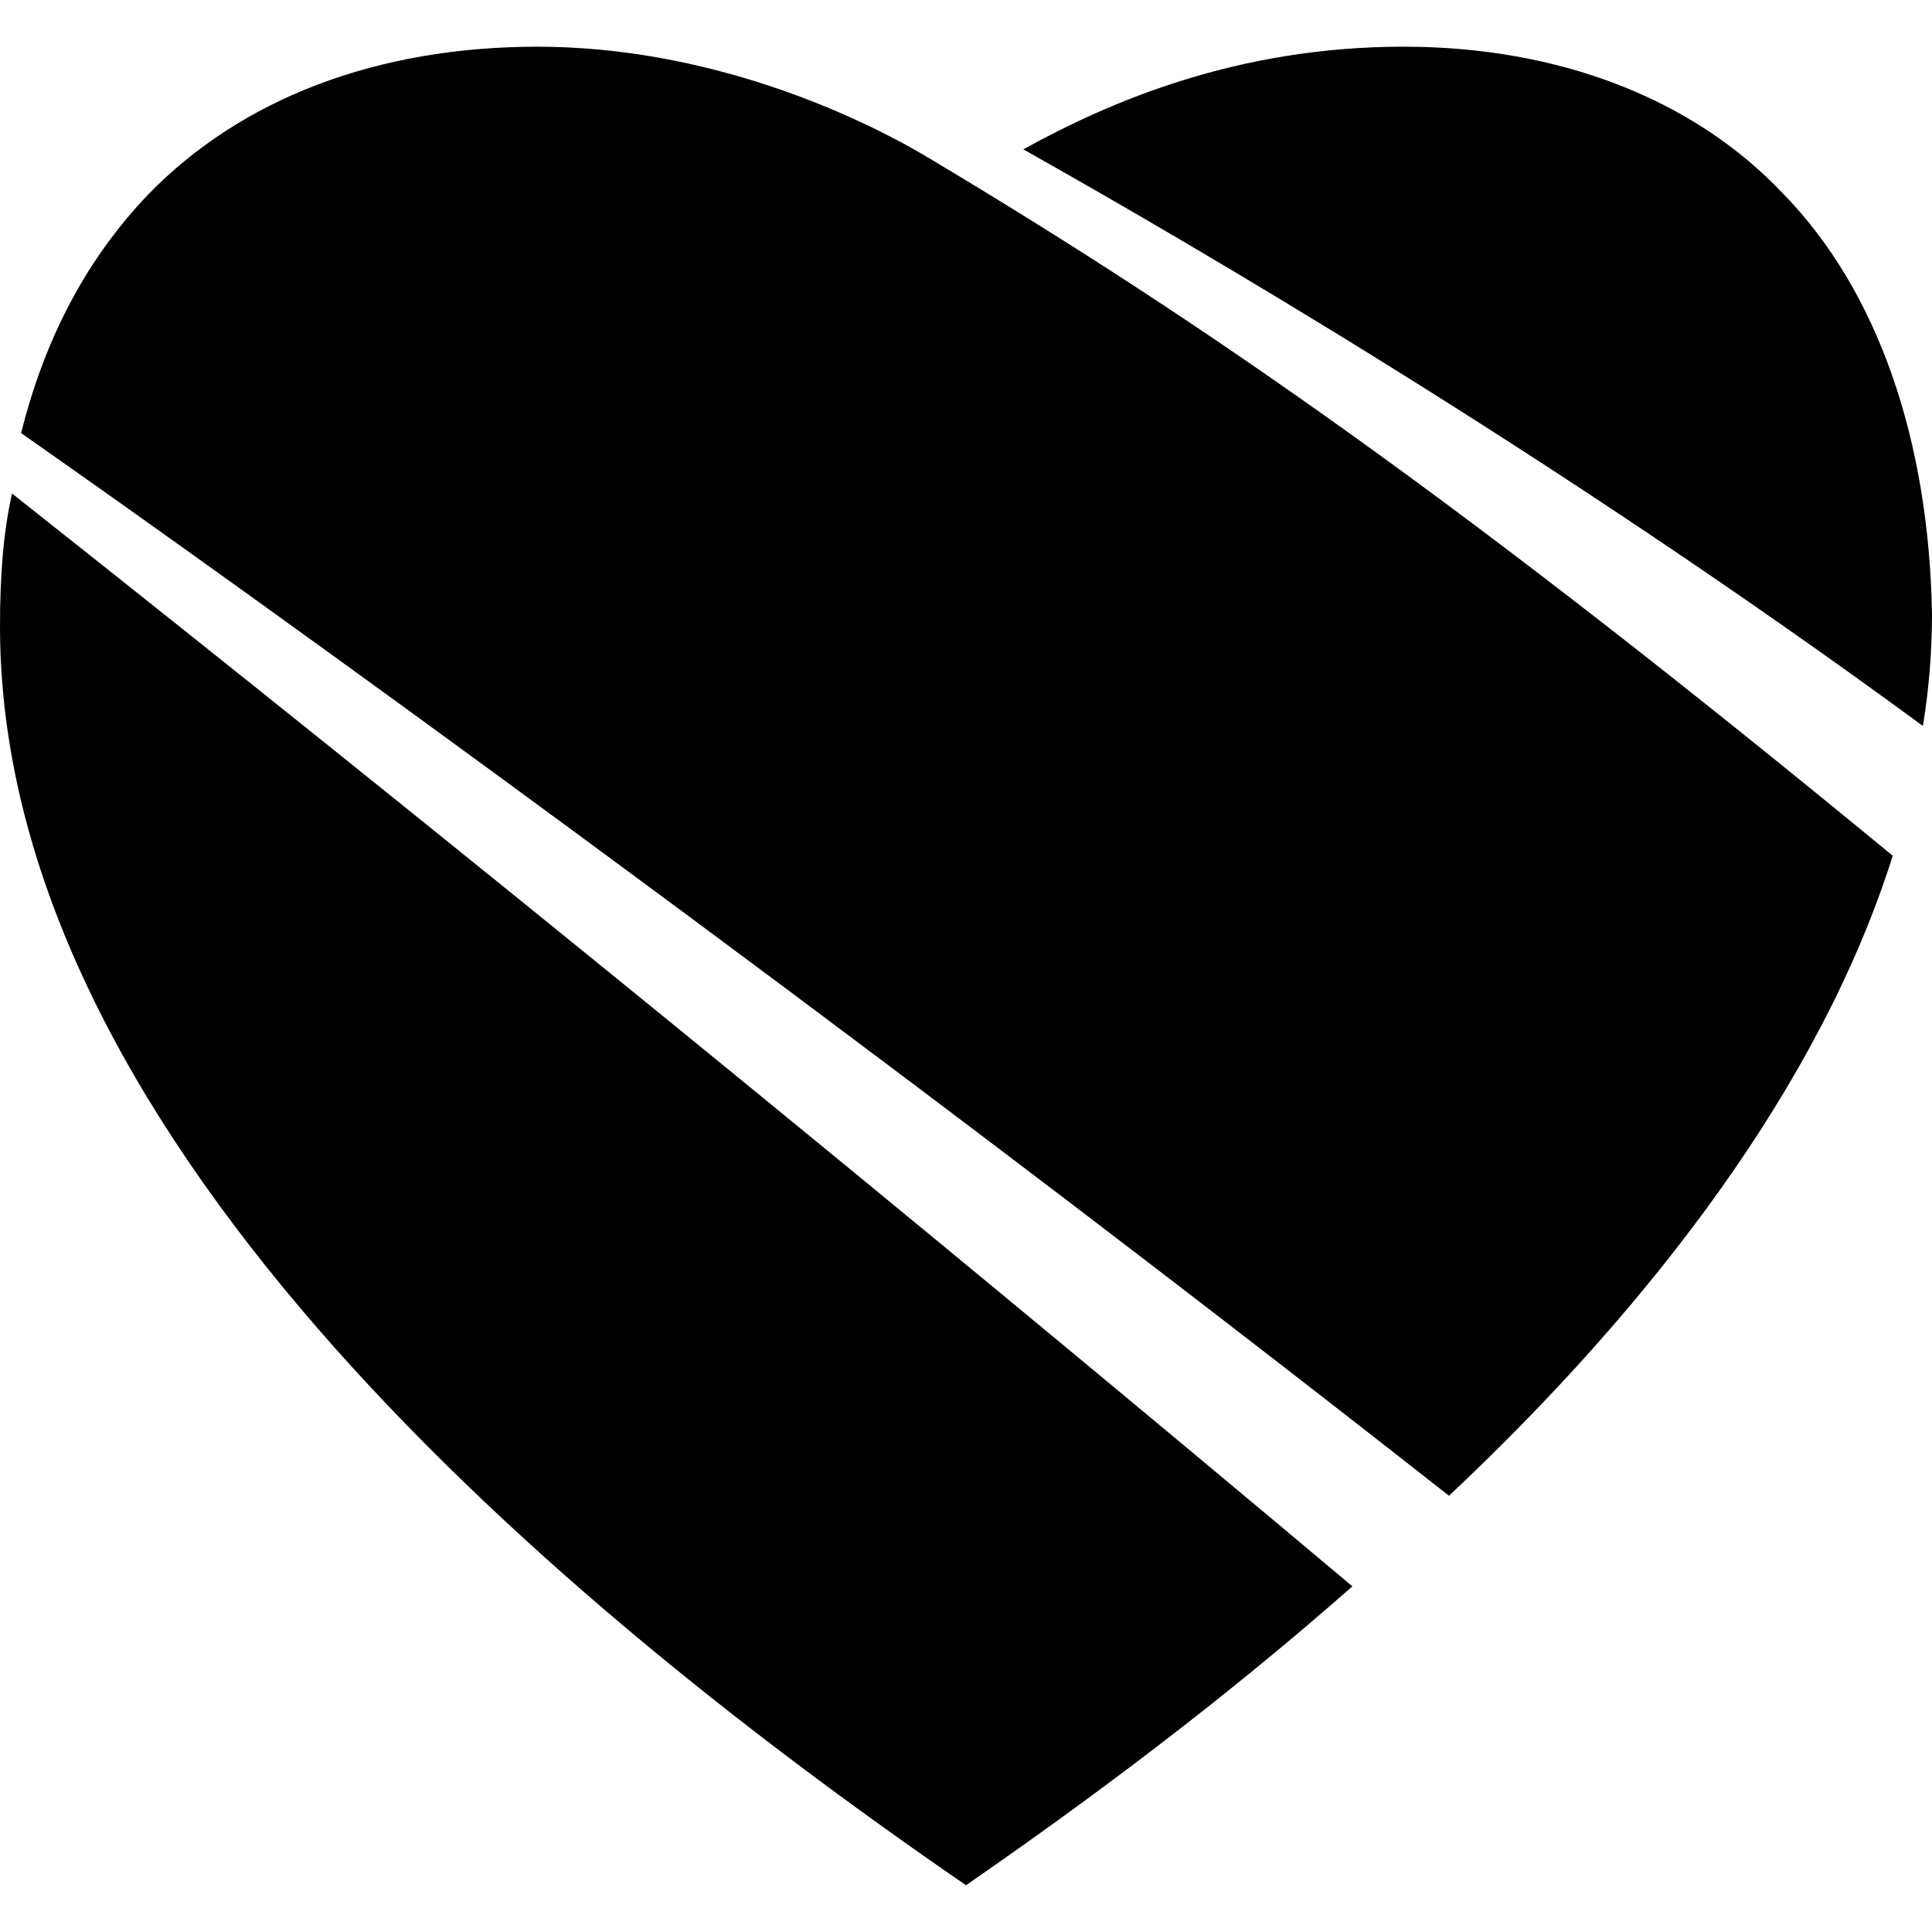
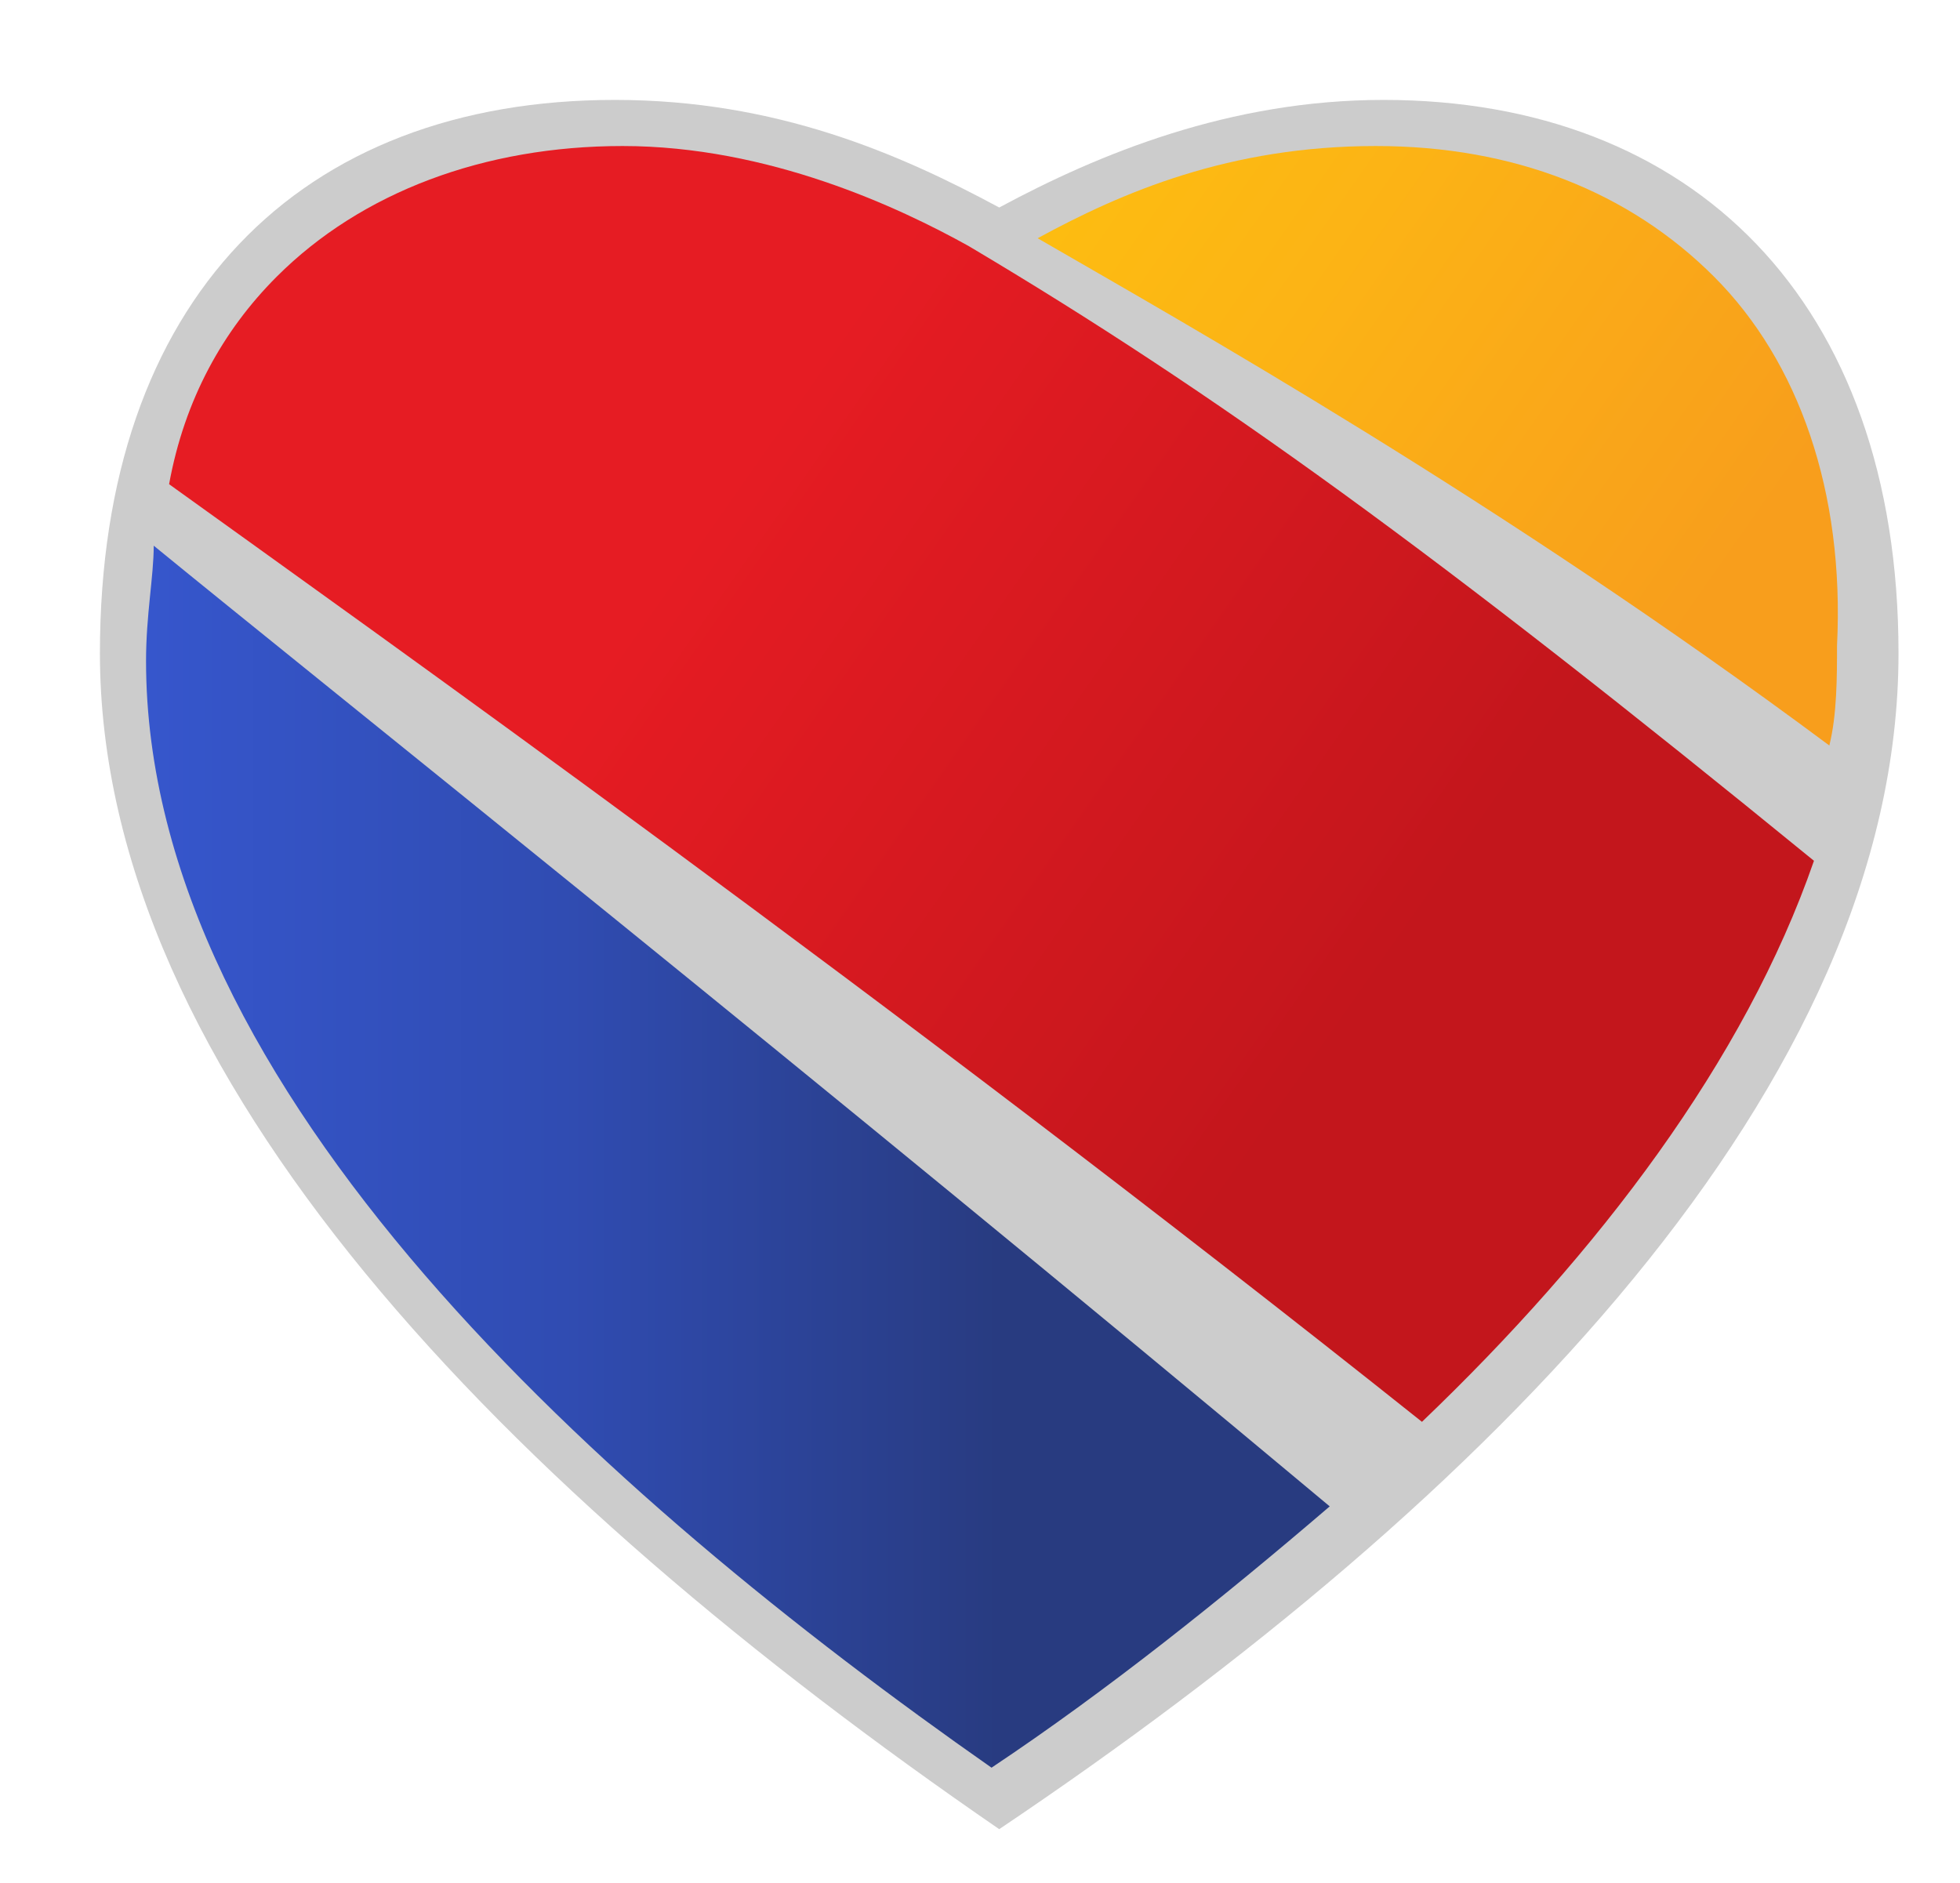
- <svg xmlns="http://www.w3.org/2000/svg" role="img" viewBox="0 0 24 24">
-   <path d="M22.163 2.419C21.038 1.219 19.35.58 17.437.58c-2.062 0-3.637.675-4.725 1.275 2.063 1.163 6.526 3.75 11.175 7.163.075-.45.113-.938.113-1.388-.038-2.175-.675-4.012-1.837-5.212zm1.35 8.212C18.186 6.244 15 4.031 11.55 1.97 10.612 1.406 8.775.58 6.675.58 4.688.581 3 1.22 1.837 2.42 1.087 3.206.563 4.18.262 5.38 3 7.294 10.462 12.656 18 18.581c2.512-2.362 4.613-5.1 5.512-7.95zM0 7.781c0 6.15 6.487 11.85 12 15.638 1.575-1.088 3.225-2.325 4.8-3.713A736.871 736.871 0 0 0 .15 6.131C.038 6.62 0 7.181 0 7.781Z" />
+ <svg xmlns="http://www.w3.org/2000/svg" viewBox="189 9.5 25.5 24.5">
+   <path fill="#CCCCCC" d="M207,10.8c-2,0-3.7,0.7-5,1.4c-1.3-0.7-2.9-1.4-5-1.4c-4.1,0-6.7,2.6-6.7,7.2c0,5.5,5.3,10.9,11.7,15.3 c6.4-4.3,11.7-9.7,11.7-15.3C213.7,13.4,211,10.8,207,10.8z" />
+   <linearGradient id="SVGID_1_" gradientUnits="userSpaceOnUse" x1="190.944" y1="781.481" x2="206.401" y2="781.481" gradientTransform="matrix(1 0 0 1 0 -757)">
+     <stop offset="0" style="stop-color:#3656CC" />
+     <stop offset="0.35" style="stop-color:#304CB2" />
+     <stop offset="0.72" style="stop-color:#283B80" />
+   </linearGradient>
+   <path fill="url(#SVGID_1_)" d="M190.9,18.1c0,5.6,6,10.9,11,14.4c1.5-1,3-2.2,4.4-3.4c-6.7-5.6-13.1-10.7-15.3-12.5 C191,17,190.9,17.5,190.9,18.1z" />
+   <linearGradient id="SVGID_2_" gradientUnits="userSpaceOnUse" x1="193.139" y1="769.27" x2="210.601" y2="781.497" gradientTransform="matrix(1 0 0 1 0 -757)">
+     <stop offset="0.3" style="stop-color:#E61C23" />
+     <stop offset="0.8" style="stop-color:#C3161C" />
+   </linearGradient>
+   <path fill="url(#SVGID_2_)" d="M212.6,20.7c-4.9-4-7.8-6.1-11-8c-0.9-0.5-2.6-1.3-4.5-1.3c-1.8,0-3.4,0.6-4.5,1.7c-0.7,0.7-1.2,1.6-1.4,2.7 c2.5,1.8,9.4,6.7,16.3,12.2C209.8,25.8,211.7,23.3,212.6,20.7z" />
+   <linearGradient id="SVGID_3_" gradientUnits="userSpaceOnUse" x1="203.964" y1="767.689" x2="213.948" y2="774.68" gradientTransform="matrix(1 0 0 1 0 -757)">
+     <stop offset="0" style="stop-color:#FDBC11" />
+     <stop offset="0.25" style="stop-color:#FCB415" />
+     <stop offset="0.8" style="stop-color:#F89E1C" />
+   </linearGradient>
+   <path fill="url(#SVGID_3_)" d="M211.3,13.1c-1.1-1.1-2.6-1.7-4.4-1.7c-1.9,0-3.3,0.6-4.4,1.2c1.9,1.1,6,3.4,10.3,6.6 c0.1-0.4,0.1-0.9,0.1-1.3C213,15.9,212.4,14.2,211.3,13.1z" />
</svg>
